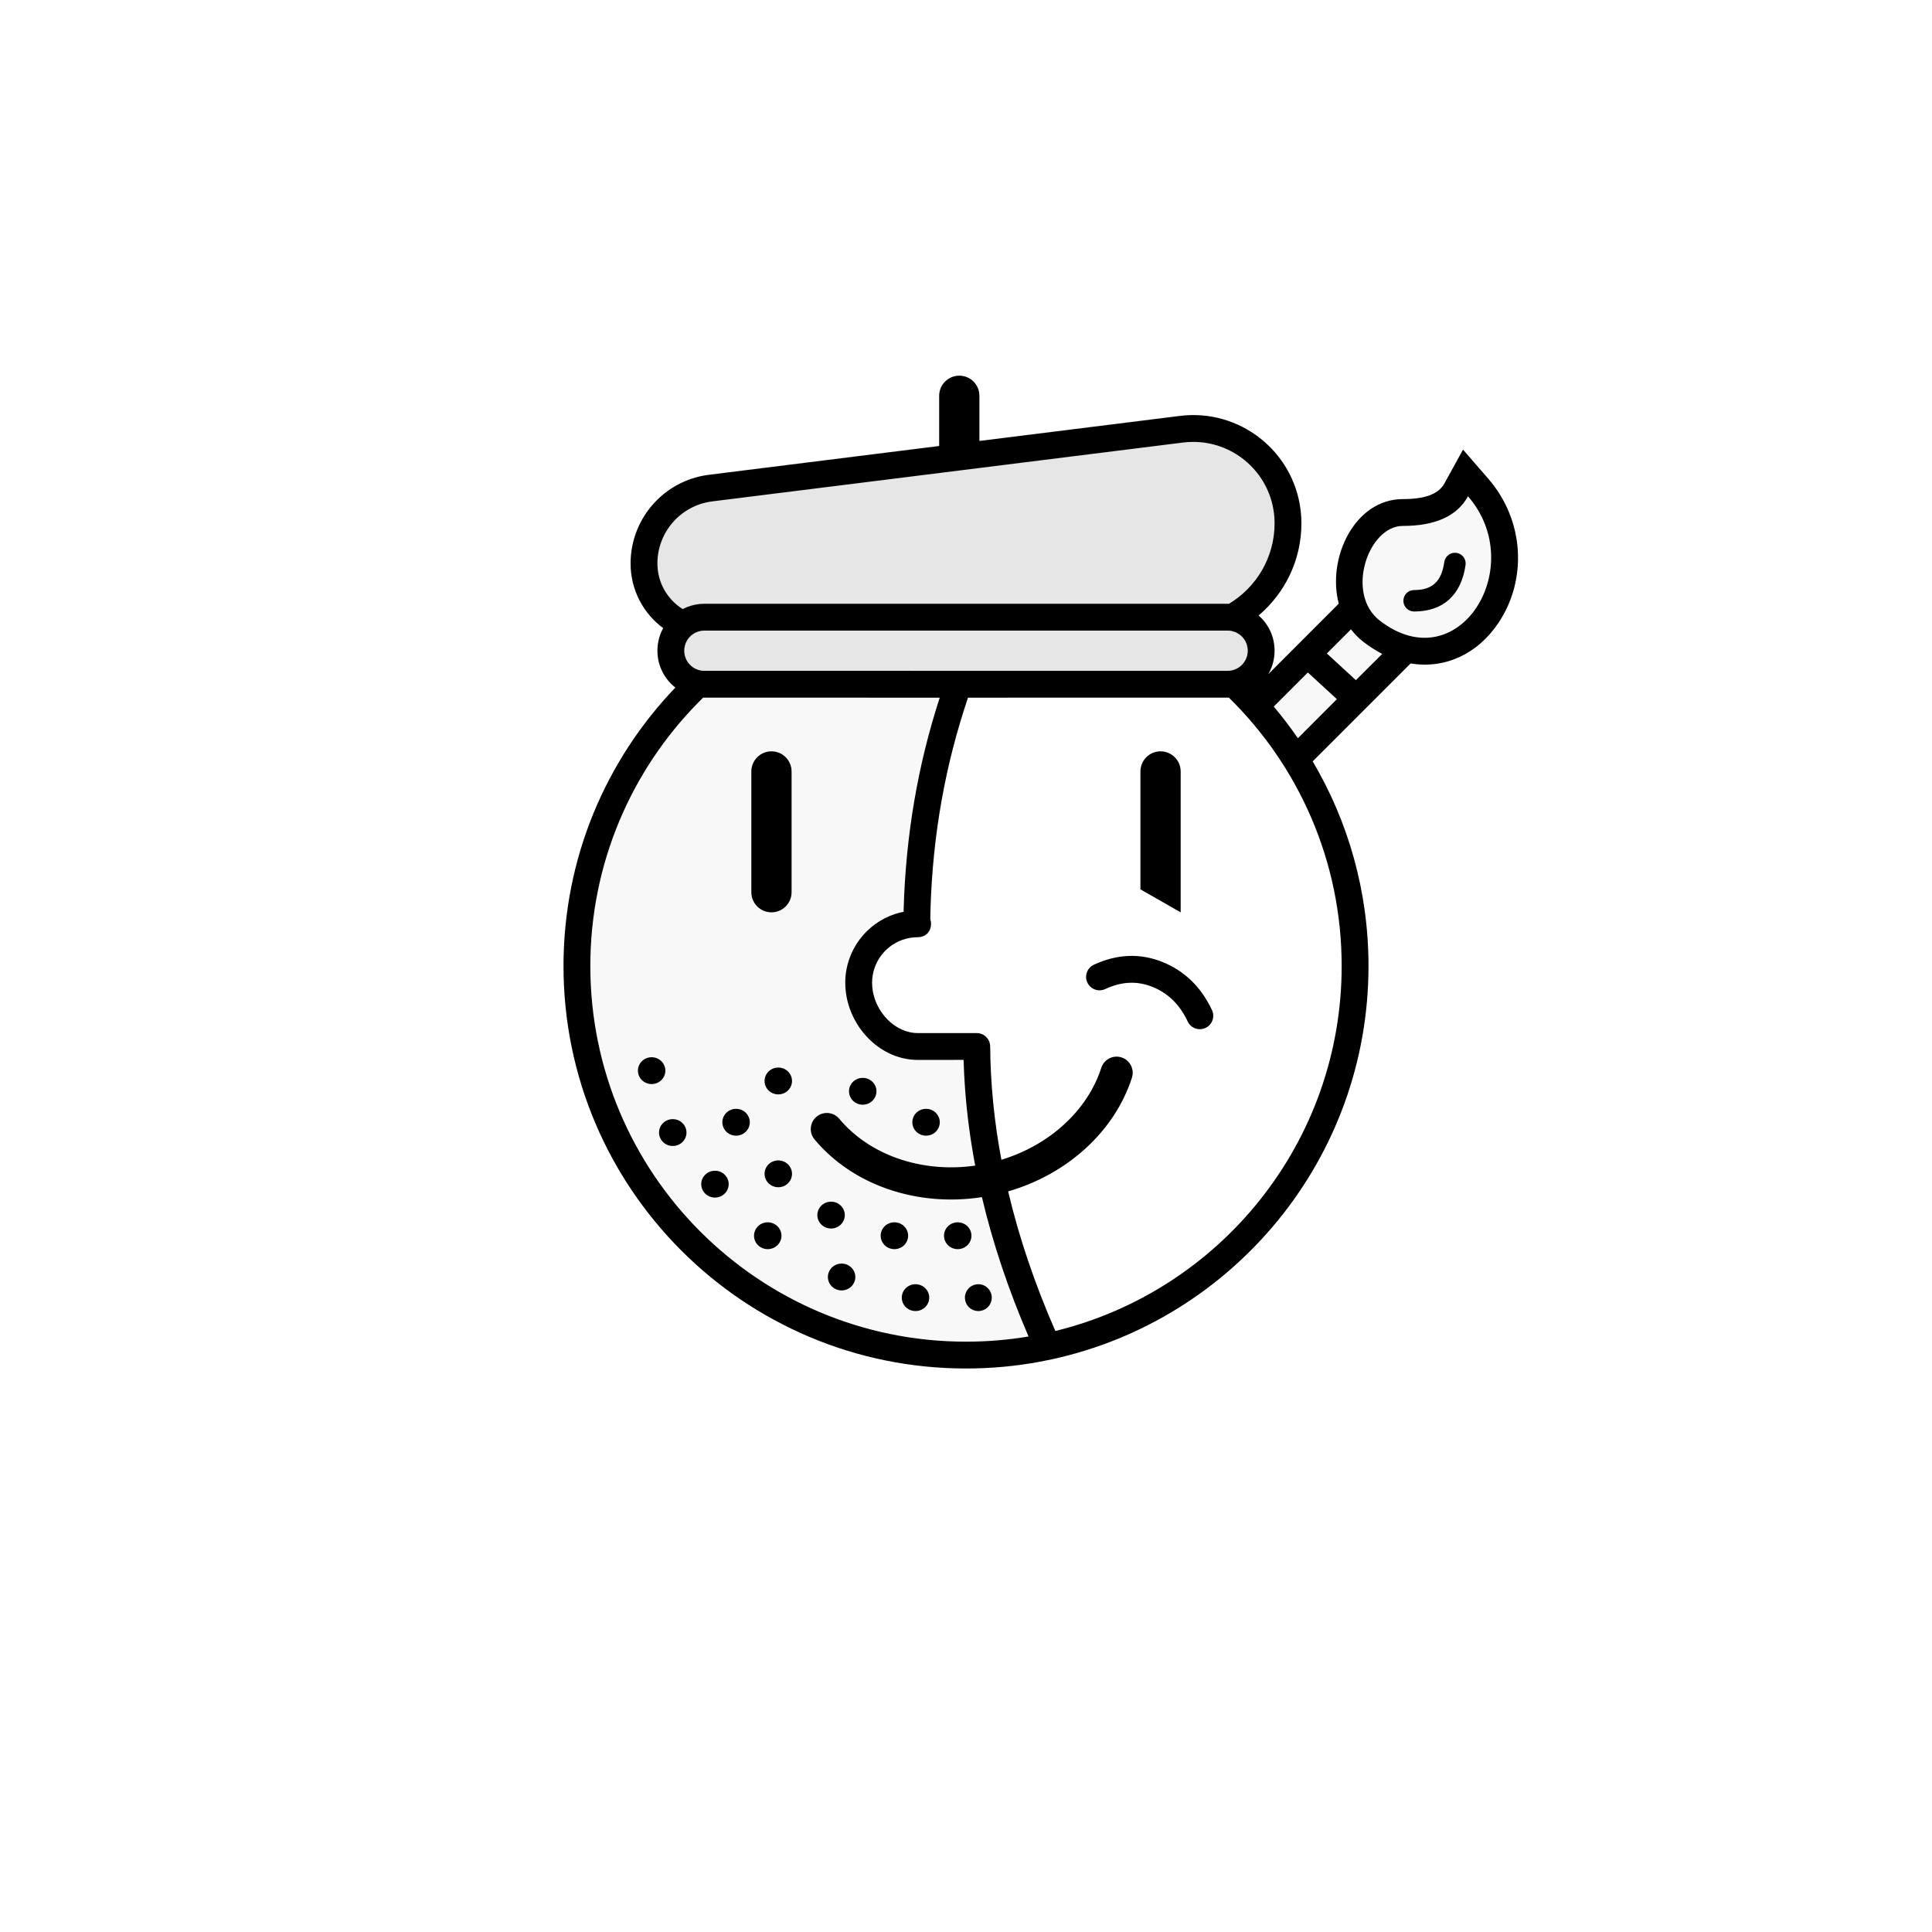
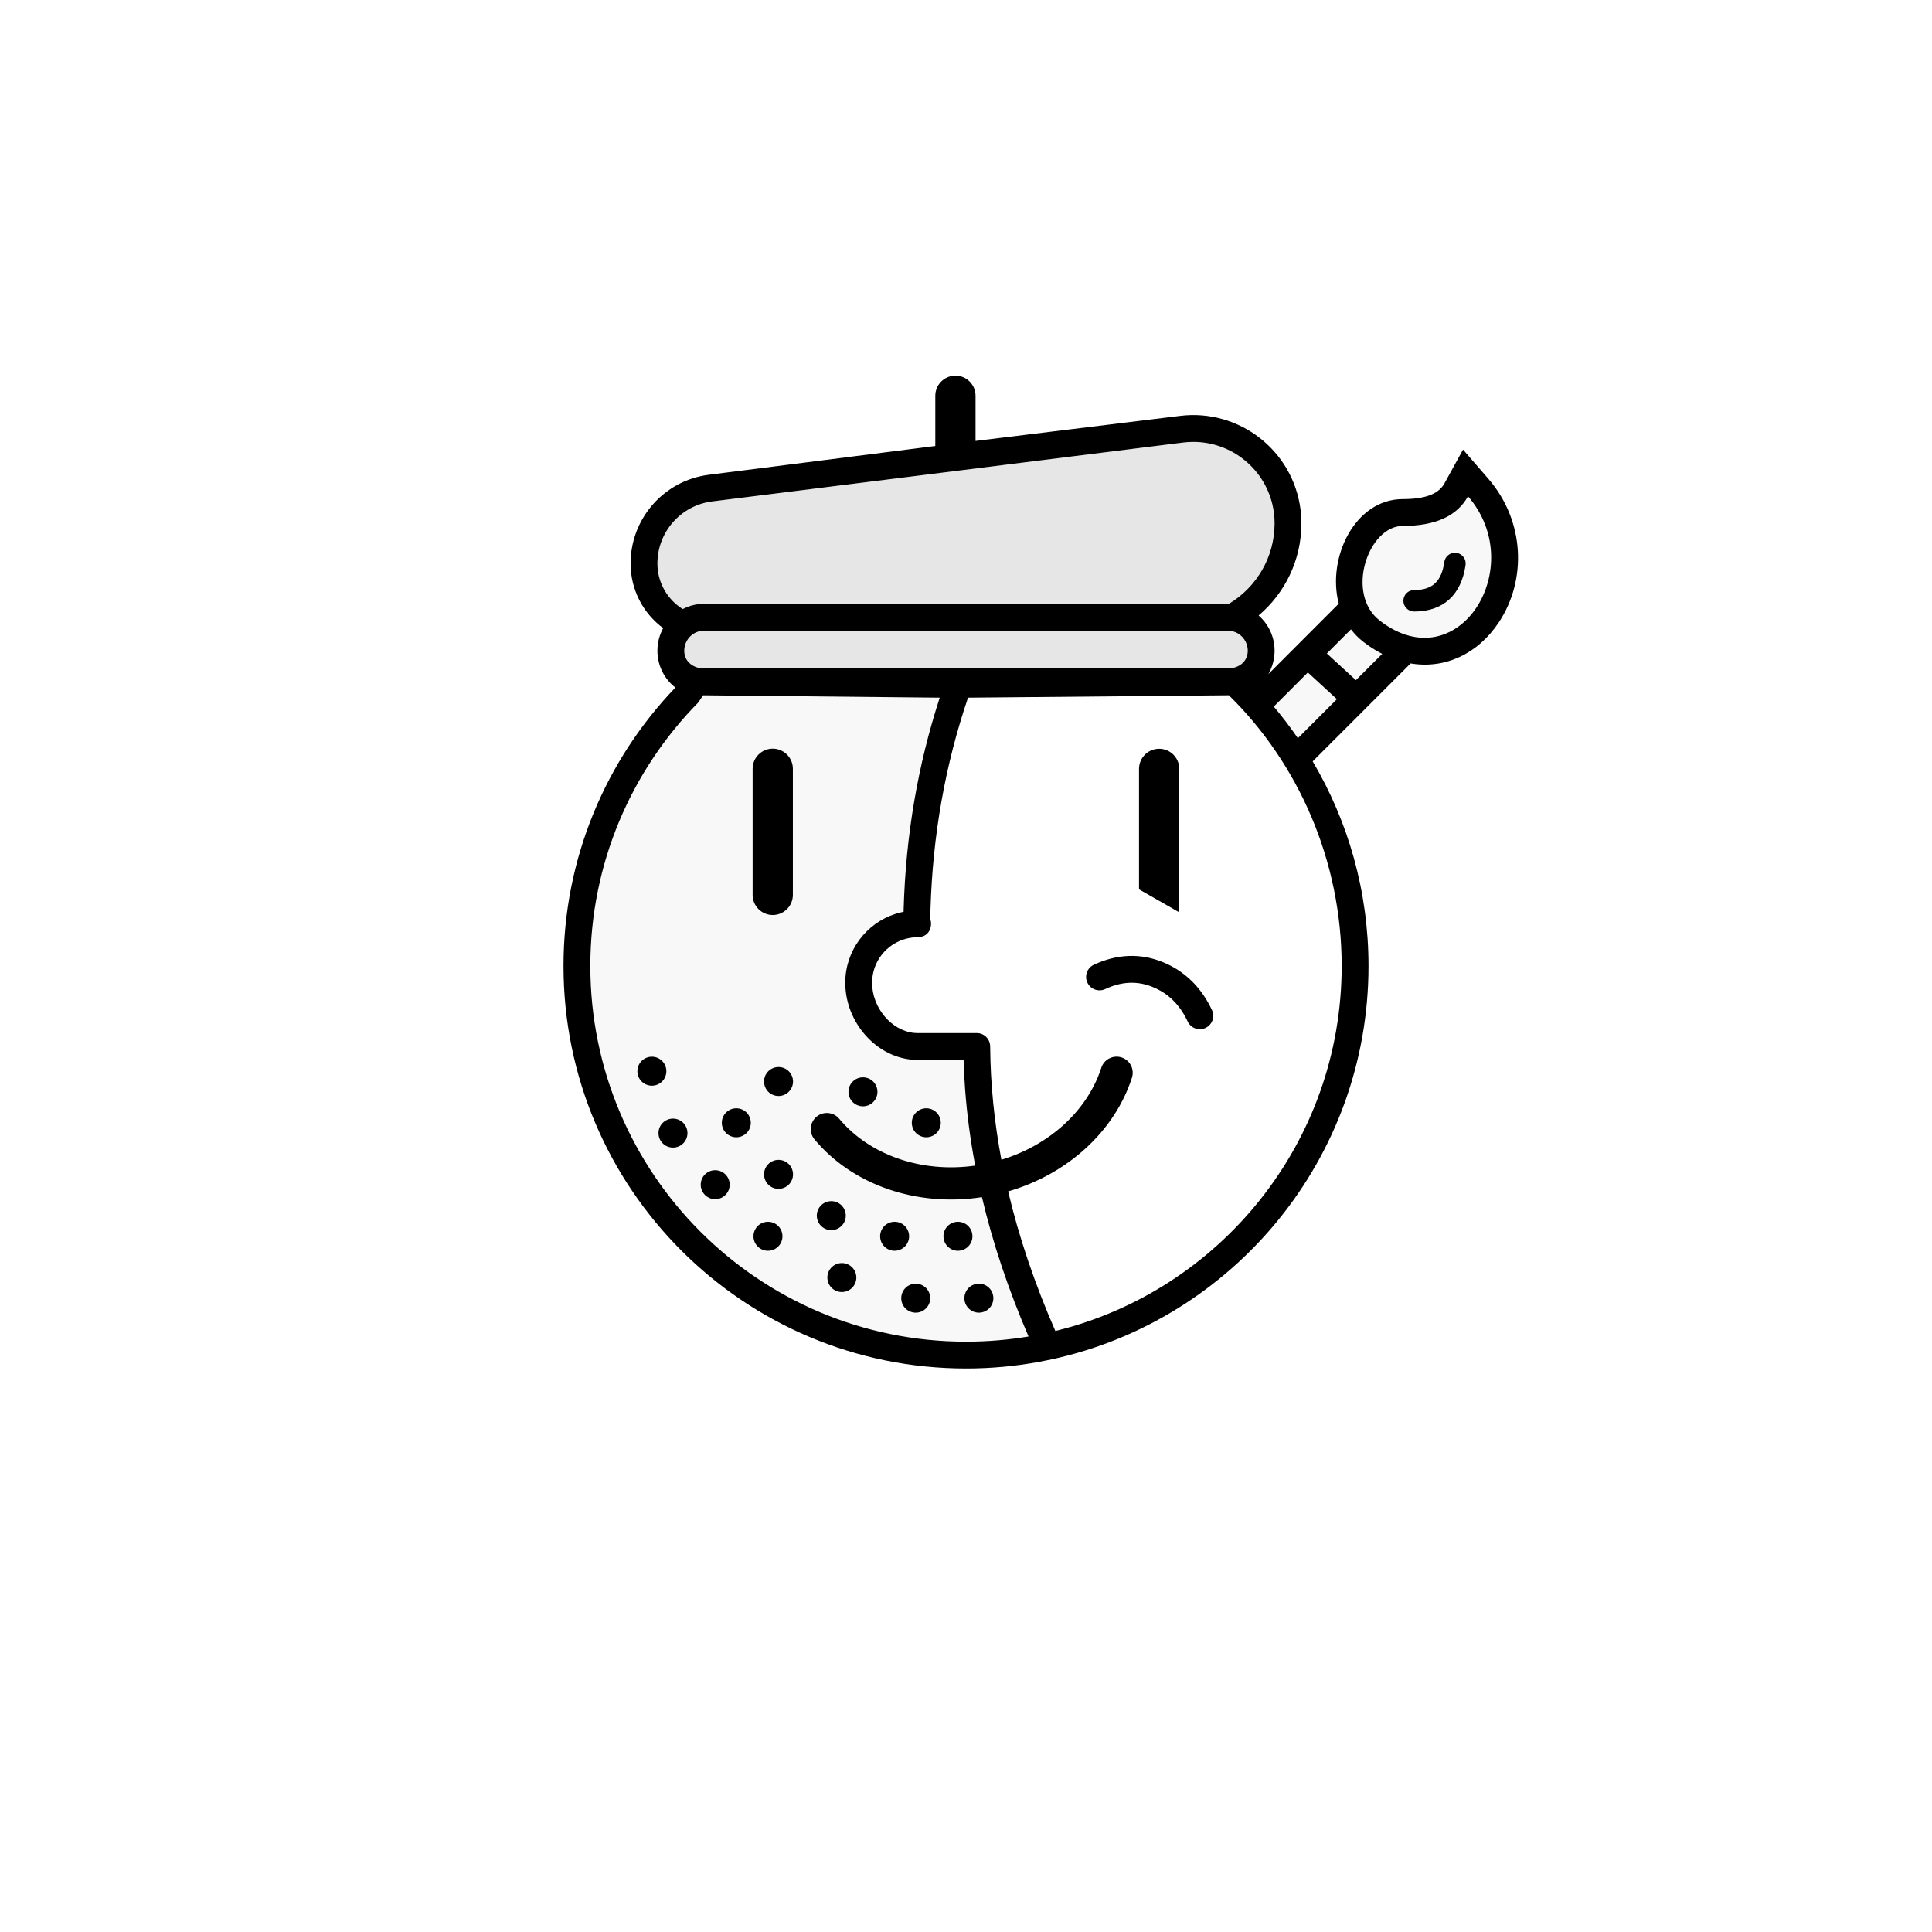
- <svg xmlns="http://www.w3.org/2000/svg" id="avatar" width="72px" height="72px" viewBox="0 0 72 72" version="1.1">
+ <svg xmlns="http://www.w3.org/2000/svg" id="avatar" width="90px" height="90px" viewBox="0 0 90 90" version="1.1">
  <g id="avatar.work" stroke="none" stroke-width="1" fill="none" fill-rule="evenodd">
-     <g id="Group-3" transform="translate(21, 14)" fill="#000000" fill-rule="nonzero">
-       <path d="M14.75,0 C15.164,0 15.5,0.336 15.5,0.75 L15.5,2.433 L22.969,1.5 C25.178,1.224 27.193,2.791 27.469,5 C27.49,5.166 27.5,5.333 27.5,5.5 C27.5,6.878 26.881,8.111 25.905,8.937 C26.27,9.256 26.5,9.726 26.5,10.25 C26.5,10.568 26.415,10.866 26.267,11.123 L28.891,8.497 C28.444,6.779 29.496,4.6 31.277,4.6 C32.092,4.6 32.551,4.42 32.779,4.097 L32.831,4.013 L33.523,2.756 L34.463,3.84 C35.825,5.41 35.908,7.614 34.85,9.202 C34.069,10.376 32.847,10.938 31.57,10.724 L27.92,14.374 C29.241,16.609 30,19.216 30,22 C30,29.182 24.953,35.185 18.212,36.655 L17.751,36.748 L17.751,36.748 C16.859,36.914 15.94,37 15,37 C6.716,37 3.30402372e-13,30.284 3.30402372e-13,22 C3.30402372e-13,17.974 1.586,14.318 4.168,11.624 C3.761,11.305 3.5,10.808 3.5,10.25 C3.5,9.945 3.578,9.659 3.715,9.409 C2.978,8.865 2.5,7.988 2.5,7 C2.5,5.382 3.66,4.008 5.235,3.722 L5.419,3.694 L14,2.621 L14,0.75 C14,0.336 14.336,0 14.75,0 Z M5.204,11.999 L5.02,12.182 C2.534,14.709 1,18.175 1,22 C1,29.732 7.268,36 15,36 C15.794,36 16.573,35.934 17.331,35.807 C16.576,34.055 15.997,32.324 15.593,30.614 C13.158,30.988 10.77,30.159 9.354,28.461 C9.142,28.207 9.176,27.829 9.43,27.616 C9.685,27.404 10.063,27.438 10.276,27.693 C11.402,29.042 13.335,29.724 15.343,29.439 C15.161,28.478 15.035,27.526 14.965,26.581 L14.931,26.03 L14.91,25.499 L13.2,25.5 C11.836,25.5 10.683,24.331 10.52,22.957 L10.505,22.792 L10.5,22.624 C10.5,21.424 11.285,20.407 12.37,20.057 L12.535,20.01 L12.675,19.979 L12.677,19.868 C12.757,17.122 13.206,14.504 14.021,12 L5.204,11.999 L5.204,11.999 Z M24.796,11.998 L15.075,12 C14.226,14.503 13.759,17.123 13.677,19.882 L13.669,20.249 C13.749,20.492 13.663,20.783 13.409,20.888 L13.318,20.916 L13.215,20.928 L13.053,20.934 C12.28,21 11.654,21.583 11.525,22.335 L11.506,22.478 L11.5,22.624 C11.5,23.557 12.226,24.41 13.066,24.493 L13.2,24.5 L15.401,24.5 C15.675,24.499 15.899,24.721 15.901,24.996 C15.911,26.386 16.051,27.794 16.319,29.221 C18.13,28.671 19.535,27.369 20.042,25.794 C20.143,25.479 20.481,25.305 20.797,25.407 C21.112,25.509 21.285,25.847 21.184,26.162 C20.543,28.152 18.793,29.756 16.571,30.4 C16.973,32.107 17.56,33.842 18.33,35.602 C24.454,34.107 29,28.584 29,22 C29,18.082 27.39,14.539 24.796,11.998 Z M13.118,33.859 C13.401,33.859 13.63,34.083 13.63,34.359 C13.63,34.635 13.401,34.859 13.118,34.859 C12.836,34.859 12.607,34.635 12.607,34.359 C12.607,34.083 12.836,33.859 13.118,33.859 Z M15.46,33.859 C15.736,33.859 15.96,34.083 15.96,34.359 C15.96,34.635 15.736,34.859 15.46,34.859 C15.184,34.859 14.96,34.635 14.96,34.359 C14.96,34.083 15.184,33.859 15.46,33.859 Z M10.365,33.09 C10.647,33.09 10.876,33.314 10.876,33.59 C10.876,33.866 10.647,34.09 10.365,34.09 C10.082,34.09 9.853,33.866 9.853,33.59 C9.853,33.314 10.082,33.09 10.365,33.09 Z M7.611,31.552 C7.894,31.552 8.123,31.776 8.123,32.052 C8.123,32.328 7.894,32.552 7.611,32.552 C7.329,32.552 7.1,32.328 7.1,32.052 C7.1,31.776 7.329,31.552 7.611,31.552 Z M14.691,31.552 C14.974,31.552 15.203,31.776 15.203,32.052 C15.203,32.328 14.974,32.552 14.691,32.552 C14.409,32.552 14.18,32.328 14.18,32.052 C14.18,31.776 14.409,31.552 14.691,31.552 Z M12.331,31.552 C12.614,31.552 12.843,31.776 12.843,32.052 C12.843,32.328 12.614,32.552 12.331,32.552 C12.049,32.552 11.82,32.328 11.82,32.052 C11.82,31.776 12.049,31.552 12.331,31.552 Z M9.971,30.783 C10.254,30.783 10.483,31.007 10.483,31.283 C10.483,31.559 10.254,31.783 9.971,31.783 C9.689,31.783 9.46,31.559 9.46,31.283 C9.46,31.007 9.689,30.783 9.971,30.783 Z M5.645,29.63 C5.927,29.63 6.156,29.853 6.156,30.13 C6.156,30.406 5.927,30.63 5.645,30.63 C5.362,30.63 5.133,30.406 5.133,30.13 C5.133,29.853 5.362,29.63 5.645,29.63 Z M8.005,29.245 C8.287,29.245 8.516,29.469 8.516,29.745 C8.516,30.021 8.287,30.245 8.005,30.245 C7.722,30.245 7.493,30.021 7.493,29.745 C7.493,29.469 7.722,29.245 8.005,29.245 Z M4.071,27.707 C4.354,27.707 4.583,27.931 4.583,28.207 C4.583,28.483 4.354,28.707 4.071,28.707 C3.789,28.707 3.56,28.483 3.56,28.207 C3.56,27.931 3.789,27.707 4.071,27.707 Z M6.431,27.323 C6.714,27.323 6.943,27.546 6.943,27.823 C6.943,28.099 6.714,28.323 6.431,28.323 C6.149,28.323 5.92,28.099 5.92,27.823 C5.92,27.546 6.149,27.323 6.431,27.323 Z M13.511,27.323 C13.794,27.323 14.023,27.546 14.023,27.823 C14.023,28.099 13.794,28.323 13.511,28.323 C13.229,28.323 13,28.099 13,27.823 C13,27.546 13.229,27.323 13.511,27.323 Z M11.151,26.169 C11.434,26.169 11.663,26.393 11.663,26.669 C11.663,26.945 11.434,27.169 11.151,27.169 C10.869,27.169 10.64,26.945 10.64,26.669 C10.64,26.393 10.869,26.169 11.151,26.169 Z M8.005,25.785 C8.287,25.785 8.516,26.008 8.516,26.285 C8.516,26.561 8.287,26.785 8.005,26.785 C7.722,26.785 7.493,26.561 7.493,26.285 C7.493,26.008 7.722,25.785 8.005,25.785 Z M3.285,25.4 C3.567,25.4 3.796,25.624 3.796,25.9 C3.796,26.176 3.567,26.4 3.285,26.4 C3.002,26.4 2.773,26.176 2.773,25.9 C2.773,25.624 3.002,25.4 3.285,25.4 Z M19.765,21.953 C20.627,21.552 21.49,21.516 22.323,21.851 C23.145,22.182 23.764,22.786 24.167,23.642 C24.284,23.892 24.177,24.19 23.927,24.307 C23.677,24.425 23.379,24.318 23.262,24.068 C22.964,23.435 22.532,23.013 21.95,22.779 C21.379,22.549 20.803,22.574 20.187,22.86 C19.936,22.976 19.639,22.867 19.523,22.617 C19.406,22.367 19.515,22.069 19.765,21.953 Z M7.75,14 C8.164,14 8.5,14.336 8.5,14.75 L8.5,19.25 C8.5,19.664 8.164,20 7.75,20 C7.336,20 7,19.664 7,19.25 L7,14.75 C7,14.336 7.336,14 7.75,14 Z M22.25,14 C22.664,14 23,14.336 23,14.75 L23,20 L21.5,19.143 L21.5,14.75 C21.5,14.336 21.836,14 22.25,14 Z M27.74,11.061 L26.469,12.332 C26.788,12.71 27.088,13.103 27.368,13.511 L28.822,12.056 L27.74,11.061 Z M29.347,9.453 L28.448,10.353 L29.53,11.348 L30.512,10.368 C30.335,10.278 30.159,10.172 29.985,10.049 L29.808,9.919 C29.63,9.781 29.477,9.624 29.347,9.453 Z M24.75,9.5 L5.25,9.5 L5.14,9.508 L5.037,9.531 L4.939,9.567 L4.898,9.588 L4.852,9.614 L4.852,9.614 L4.809,9.644 L4.809,9.644 L4.769,9.675 L4.769,9.675 L4.732,9.708 L4.692,9.749 C4.661,9.784 4.632,9.822 4.607,9.863 C4.537,9.983 4.5,10.112 4.5,10.25 C4.5,10.63 4.782,10.943 5.148,10.993 L5.235,10.999 L24.764,11 C25.172,10.992 25.5,10.659 25.5,10.25 C25.5,9.939 25.311,9.673 25.042,9.559 L24.904,9.516 L24.904,9.516 L24.84,9.505 L24.84,9.505 L24.75,9.5 Z M33.708,4.495 C33.303,5.232 32.492,5.6 31.277,5.6 C29.988,5.6 29.124,8.126 30.42,9.128 C33.35,11.394 35.989,7.125 33.708,4.495 Z M33.197,6.601 L33.278,6.604 C33.497,6.636 33.649,6.838 33.617,7.057 C33.456,8.176 32.784,8.789 31.7,8.789 C31.479,8.789 31.3,8.61 31.3,8.389 C31.3,8.168 31.479,7.989 31.7,7.989 C32.377,7.989 32.72,7.676 32.825,6.943 C32.853,6.752 33.012,6.612 33.197,6.601 Z M23.27,2.475 L23.093,2.492 L5.543,4.686 C4.376,4.832 3.5,5.824 3.5,7 C3.5,7.716 3.876,8.344 4.442,8.698 C4.636,8.596 4.85,8.531 5.077,8.508 L5.25,8.5 L24.8,8.501 L24.8,8.501 C25.818,7.89 26.5,6.775 26.5,5.5 L26.494,5.312 L26.477,5.124 L26.449,4.948 C26.182,3.497 24.905,2.456 23.446,2.469 L23.27,2.475 Z" id="Shape" />
-       <path d="M27.74,11.061 L28.822,12.056 L27.368,13.511 C27.088,13.103 26.788,12.71 26.469,12.332 L26.469,12.332 L27.74,11.061 Z M29.347,9.453 C29.477,9.624 29.63,9.781 29.808,9.919 L29.808,9.919 L29.985,10.049 C30.159,10.172 30.335,10.278 30.512,10.368 L30.512,10.368 L29.53,11.348 L28.448,10.353 Z M33.708,4.495 C35.989,7.125 33.35,11.394 30.42,9.128 C29.124,8.126 29.988,5.6 31.277,5.6 C32.492,5.6 33.303,5.232 33.708,4.495 Z" id="Combined-Shape" opacity="0.03" />
-       <path d="M24.75,9.5 L24.84,9.505 L24.904,9.516 L25.042,9.559 C25.311,9.673 25.5,9.939 25.5,10.25 C25.5,10.659 25.172,10.992 24.764,11 L24.764,11 L5.235,10.999 L5.148,10.993 C4.782,10.943 4.5,10.63 4.5,10.25 C4.5,10.112 4.537,9.983 4.607,9.863 C4.632,9.822 4.661,9.784 4.692,9.749 L4.692,9.749 L4.732,9.708 L4.769,9.675 L4.809,9.644 L4.852,9.614 L4.898,9.588 L4.939,9.567 L5.037,9.531 L5.14,9.508 L5.25,9.5 L24.75,9.5 Z M23.446,2.469 C24.905,2.456 26.182,3.497 26.449,4.948 L26.449,4.948 L26.477,5.124 L26.494,5.312 L26.5,5.5 C26.5,6.775 25.818,7.89 24.8,8.501 L24.8,8.501 L5.25,8.5 L5.077,8.508 C4.85,8.531 4.636,8.596 4.442,8.698 C3.876,8.344 3.5,7.716 3.5,7 C3.5,5.824 4.376,4.832 5.543,4.686 L5.543,4.686 L23.093,2.492 L23.27,2.475 Z" id="Combined-Shape" opacity="0.1" />
-       <path d="M5.204,11.999 L5.02,12.182 C2.534,14.709 1,18.175 1,22 C1,29.732 7.268,36 15,36 C15.794,36 16.573,35.934 17.331,35.807 C16.576,34.055 15.997,32.324 15.593,30.614 C13.158,30.988 10.77,30.159 9.354,28.461 C9.142,28.207 9.176,27.829 9.43,27.616 C9.685,27.404 10.063,27.438 10.276,27.693 C11.402,29.042 13.335,29.724 15.343,29.439 C15.161,28.478 15.035,27.526 14.965,26.581 L14.931,26.03 L14.91,25.499 L13.2,25.5 C11.836,25.5 10.683,24.331 10.52,22.957 L10.505,22.792 L10.5,22.624 C10.5,21.424 11.285,20.407 12.37,20.057 L12.535,20.01 L12.675,19.979 L12.677,19.868 C12.757,17.122 13.206,14.504 14.021,12 L5.204,11.999 L5.204,11.999 Z" id="Path" opacity="0.03" />
-     </g>
+     <path d="M45.445,18.438 L45.445,20.541 L45.445,20.541 L54.961,19.375 C57.723,19.03 60.241,20.989 60.586,23.75 C60.612,23.957 60.625,24.166 60.625,24.375 C60.625,26.097 59.851,27.639 58.631,28.671 C59.087,29.07 59.375,29.658 59.375,30.312 C59.375,30.71 59.269,31.083 59.084,31.404 L62.364,28.121 C61.805,25.974 63.12,23.25 65.346,23.25 C66.364,23.25 66.939,23.025 67.224,22.621 L67.289,22.516 L68.154,20.945 L69.329,22.3 C71.032,24.263 71.135,27.017 69.813,29.002 C68.836,30.469 67.308,31.172 65.712,30.905 L61.15,35.468 C62.802,38.261 63.75,41.52 63.75,45 C63.75,53.977 57.441,61.481 49.015,63.319 L48.438,63.435 C47.324,63.642 46.174,63.75 45,63.75 C34.645,63.75 26.25,55.355 26.25,45 C26.25,39.967 28.233,35.398 31.46,32.03 C30.951,31.631 30.625,31.01 30.625,30.312 C30.625,29.931 30.722,29.573 30.894,29.261 C29.972,28.581 29.375,27.485 29.375,26.25 C29.375,24.227 30.825,22.509 32.794,22.152 L33.023,22.117 L43.57,20.776 L43.57,18.438 C43.57,17.92 43.99,17.5 44.508,17.5 C45.025,17.5 45.445,17.92 45.445,18.438 Z M32.524,32.728 C29.417,35.886 27.5,40.219 27.5,45 C27.5,54.665 35.335,62.5 45,62.5 C45.993,62.5 46.966,62.417 47.913,62.259 C46.97,60.068 46.246,57.905 45.742,55.768 C42.697,56.234 39.713,55.199 37.943,53.077 C37.677,52.759 37.72,52.286 38.038,52.02 C38.356,51.755 38.829,51.798 39.094,52.116 C40.502,53.803 42.919,54.655 45.429,54.298 C45.201,53.098 45.044,51.908 44.957,50.726 L44.914,50.038 L44.888,49.374 L42.75,49.375 C41.045,49.375 39.604,47.914 39.4,46.197 L39.381,45.99 L39.375,45.78 C39.375,44.28 40.356,43.009 41.713,42.572 L41.919,42.513 L42.094,42.474 L42.096,42.335 C42.196,38.902 42.758,35.63 43.776,32.5 L32.755,32.389 L32.524,32.728 Z M57.245,32.388 L45.094,32.5 C44.032,35.629 43.449,38.904 43.346,42.352 L43.336,42.811 C43.437,43.114 43.329,43.479 43.012,43.61 L42.898,43.645 L42.769,43.659 L42.567,43.667 C41.6,43.75 40.818,44.479 40.656,45.419 L40.633,45.597 L40.625,45.78 C40.625,46.947 41.532,48.013 42.583,48.117 L42.75,48.125 L45.501,48.124 C45.844,48.124 46.123,48.401 46.126,48.745 C46.139,50.483 46.314,52.243 46.649,54.026 C48.913,53.339 50.668,51.711 51.302,49.743 C51.429,49.348 51.852,49.132 52.246,49.259 C52.64,49.386 52.857,49.808 52.73,50.203 C51.929,52.69 49.741,54.695 46.963,55.5 C47.467,57.634 48.2,59.802 49.162,62.002 C56.818,60.134 62.5,53.231 62.5,45 C62.5,40.102 60.488,35.564 57.245,32.388 Z M42.658,59.799 C43.031,59.799 43.333,60.101 43.333,60.474 C43.333,60.847 43.031,61.149 42.658,61.149 C42.286,61.149 41.983,60.847 41.983,60.474 C41.983,60.101 42.286,59.799 42.658,59.799 Z M45.6,59.799 C45.973,59.799 46.275,60.101 46.275,60.474 C46.275,60.847 45.973,61.149 45.6,61.149 C45.227,61.149 44.925,60.847 44.925,60.474 C44.925,60.101 45.227,59.799 45.6,59.799 Z M39.217,58.838 C39.589,58.838 39.892,59.14 39.892,59.513 C39.892,59.886 39.589,60.188 39.217,60.188 C38.844,60.188 38.542,59.886 38.542,59.513 C38.542,59.14 38.844,58.838 39.217,58.838 Z M35.775,56.915 C36.148,56.915 36.45,57.217 36.45,57.59 C36.45,57.963 36.148,58.265 35.775,58.265 C35.402,58.265 35.1,57.963 35.1,57.59 C35.1,57.217 35.402,56.915 35.775,56.915 Z M44.625,56.915 C44.998,56.915 45.3,57.217 45.3,57.59 C45.3,57.963 44.998,58.265 44.625,58.265 C44.252,58.265 43.95,57.963 43.95,57.59 C43.95,57.217 44.252,56.915 44.625,56.915 Z M41.675,56.915 C42.048,56.915 42.35,57.217 42.35,57.59 C42.35,57.963 42.048,58.265 41.675,58.265 C41.302,58.265 41,57.963 41,57.59 C41,57.217 41.302,56.915 41.675,56.915 Z M38.725,55.954 C39.098,55.954 39.4,56.256 39.4,56.629 C39.4,57.002 39.098,57.304 38.725,57.304 C38.352,57.304 38.05,57.002 38.05,56.629 C38.05,56.256 38.352,55.954 38.725,55.954 Z M33.317,54.512 C33.689,54.512 33.992,54.814 33.992,55.187 C33.992,55.56 33.689,55.862 33.317,55.862 C32.944,55.862 32.642,55.56 32.642,55.187 C32.642,54.814 32.944,54.512 33.317,54.512 Z M36.267,54.031 C36.639,54.031 36.942,54.334 36.942,54.706 C36.942,55.079 36.639,55.381 36.267,55.381 C35.894,55.381 35.592,55.079 35.592,54.706 C35.592,54.334 35.894,54.031 36.267,54.031 Z M31.35,52.109 C31.723,52.109 32.025,52.411 32.025,52.784 C32.025,53.157 31.723,53.459 31.35,53.459 C30.977,53.459 30.675,53.157 30.675,52.784 C30.675,52.411 30.977,52.109 31.35,52.109 Z M34.3,51.628 C34.673,51.628 34.975,51.93 34.975,52.303 C34.975,52.676 34.673,52.978 34.3,52.978 C33.927,52.978 33.625,52.676 33.625,52.303 C33.625,51.93 33.927,51.628 34.3,51.628 Z M43.15,51.628 C43.523,51.628 43.825,51.93 43.825,52.303 C43.825,52.676 43.523,52.978 43.15,52.978 C42.777,52.978 42.475,52.676 42.475,52.303 C42.475,51.93 42.777,51.628 43.15,51.628 Z M40.2,50.186 C40.573,50.186 40.875,50.488 40.875,50.861 C40.875,51.234 40.573,51.536 40.2,51.536 C39.827,51.536 39.525,51.234 39.525,50.861 C39.525,50.488 39.827,50.186 40.2,50.186 Z M36.267,49.706 C36.639,49.706 36.942,50.008 36.942,50.381 C36.942,50.753 36.639,51.056 36.267,51.056 C35.894,51.056 35.592,50.753 35.592,50.381 C35.592,50.008 35.894,49.706 36.267,49.706 Z M30.367,49.225 C30.739,49.225 31.042,49.527 31.042,49.9 C31.042,50.273 30.739,50.575 30.367,50.575 C29.994,50.575 29.692,50.273 29.692,49.9 C29.692,49.527 29.994,49.225 30.367,49.225 Z M54.154,44.814 C55.181,45.228 55.955,45.983 56.458,47.053 C56.605,47.365 56.471,47.737 56.159,47.884 C55.846,48.031 55.474,47.897 55.327,47.585 C54.955,46.794 54.415,46.267 53.687,45.974 C52.974,45.686 52.253,45.717 51.484,46.075 C51.171,46.22 50.799,46.084 50.653,45.771 C50.508,45.458 50.644,45.087 50.957,44.941 C52.033,44.441 53.113,44.395 54.154,44.814 Z M35.998,34.875 C36.515,34.875 36.935,35.295 36.935,35.812 L36.935,41.688 C36.935,42.205 36.515,42.625 35.998,42.625 C35.48,42.625 35.06,42.205 35.06,41.688 L35.06,35.812 C35.06,35.295 35.48,34.875 35.998,34.875 Z M53.998,34.88 C54.515,34.88 54.935,35.3 54.935,35.818 L54.935,42.5 L53.06,41.429 L53.06,35.818 C53.06,35.3 53.48,34.88 53.998,34.88 Z M60.925,31.326 L59.337,32.915 C59.735,33.387 60.11,33.879 60.46,34.388 L62.278,32.57 L60.925,31.326 Z M62.934,29.317 L61.81,30.441 L63.163,31.685 L64.39,30.46 C64.168,30.347 63.949,30.215 63.731,30.062 L63.51,29.899 C63.287,29.726 63.096,29.531 62.934,29.317 Z M57.188,29.375 L32.812,29.375 L32.675,29.385 L32.546,29.413 L32.424,29.459 L32.372,29.485 L32.315,29.518 L32.261,29.555 L32.211,29.593 L32.165,29.634 L32.115,29.686 C32.076,29.73 32.04,29.778 32.009,29.829 C31.922,29.978 31.875,30.14 31.875,30.312 C31.875,30.787 32.228,31.078 32.685,31.14 L57.205,31.14 C57.715,31.13 58.125,30.824 58.125,30.312 C58.125,29.924 57.889,29.591 57.552,29.449 L57.38,29.395 L57.299,29.382 L57.188,29.375 Z M68.385,23.119 C67.878,24.04 66.865,24.5 65.346,24.5 C63.735,24.5 62.655,27.657 64.275,28.91 C67.937,31.742 71.237,26.407 68.385,23.119 Z M67.747,25.751 L67.848,25.755 C68.121,25.794 68.311,26.048 68.272,26.321 C68.07,27.719 67.23,28.486 65.875,28.486 C65.599,28.486 65.375,28.262 65.375,27.986 C65.375,27.71 65.599,27.486 65.875,27.486 C66.722,27.486 67.15,27.095 67.282,26.179 C67.316,25.94 67.515,25.764 67.747,25.751 Z M55.338,20.594 L55.116,20.615 L33.178,23.358 C31.72,23.54 30.625,24.78 30.625,26.25 C30.625,27.145 31.096,27.931 31.803,28.372 C32.045,28.246 32.313,28.163 32.597,28.136 L32.812,28.125 L57.249,28.126 C58.523,27.363 59.375,25.968 59.375,24.375 L59.368,24.14 L59.346,23.905 L59.312,23.685 C58.977,21.871 57.382,20.57 55.558,20.586 L55.338,20.594 Z" id="Shape" fill="#000000" fill-rule="nonzero" />
+     <path d="M57.188,29.375 L57.299,29.382 L57.38,29.395 L57.552,29.449 C57.889,29.591 58.125,29.924 58.125,30.312 C58.125,30.824 57.715,31.13 57.205,31.14 L57.205,31.14 L32.685,31.14 C32.228,31.078 31.875,30.787 31.875,30.312 C31.875,30.14 31.922,29.978 32.009,29.829 C32.04,29.778 32.076,29.73 32.115,29.686 L32.115,29.686 L32.165,29.634 L32.211,29.593 L32.261,29.555 L32.315,29.518 L32.372,29.485 L32.424,29.459 L32.546,29.413 L32.675,29.385 L32.812,29.375 L57.188,29.375 Z M55.558,20.586 C57.382,20.57 58.977,21.871 59.312,23.685 L59.312,23.685 L59.346,23.905 L59.368,24.14 L59.375,24.375 C59.375,25.968 58.523,27.363 57.249,28.126 L57.249,28.126 L32.812,28.125 L32.597,28.136 C32.313,28.163 32.045,28.246 31.803,28.372 C31.096,27.931 30.625,27.145 30.625,26.25 C30.625,24.78 31.72,23.54 33.178,23.358 L33.178,23.358 L55.116,20.615 L55.338,20.594 Z" id="Combined-Shape" fill="#000000" fill-rule="nonzero" opacity="0.1" />
+     <path d="M60.925,31.326 L62.278,32.57 L60.46,34.388 C60.11,33.879 59.735,33.387 59.337,32.915 L59.337,32.915 L60.925,31.326 Z M62.934,29.317 C63.096,29.531 63.287,29.726 63.51,29.899 L63.51,29.899 L63.731,30.062 C63.949,30.215 64.168,30.347 64.39,30.46 L64.39,30.46 L63.163,31.685 L61.81,30.441 Z M68.385,23.119 C71.237,26.407 67.937,31.742 64.275,28.91 C62.655,27.657 63.735,24.5 65.346,24.5 C66.865,24.5 67.878,24.04 68.385,23.119 Z" id="Combined-Shape" fill="#000000" fill-rule="nonzero" opacity="0.03" />
+     <path d="M32.524,32.728 C29.417,35.886 27.5,40.219 27.5,45 C27.5,54.665 35.335,62.5 45,62.5 C45.993,62.5 46.966,62.417 47.913,62.259 C46.97,60.068 46.246,57.905 45.742,55.768 C42.697,56.234 39.713,55.199 37.943,53.077 C37.677,52.759 37.72,52.286 38.038,52.02 C38.356,51.755 38.829,51.798 39.094,52.116 C40.502,53.803 42.919,54.655 45.429,54.298 C45.201,53.098 45.044,51.908 44.957,50.726 L44.914,50.038 L44.888,49.374 L42.75,49.375 C41.045,49.375 39.604,47.914 39.4,46.197 L39.381,45.99 L39.375,45.78 C39.375,44.28 40.356,43.009 41.713,42.572 L41.919,42.513 L42.094,42.474 L42.096,42.335 C42.196,38.902 42.758,35.63 43.776,32.5 L32.755,32.389 L32.524,32.728 Z" id="Path" fill="#000000" fill-rule="nonzero" opacity="0.03" />
  </g>
</svg>
